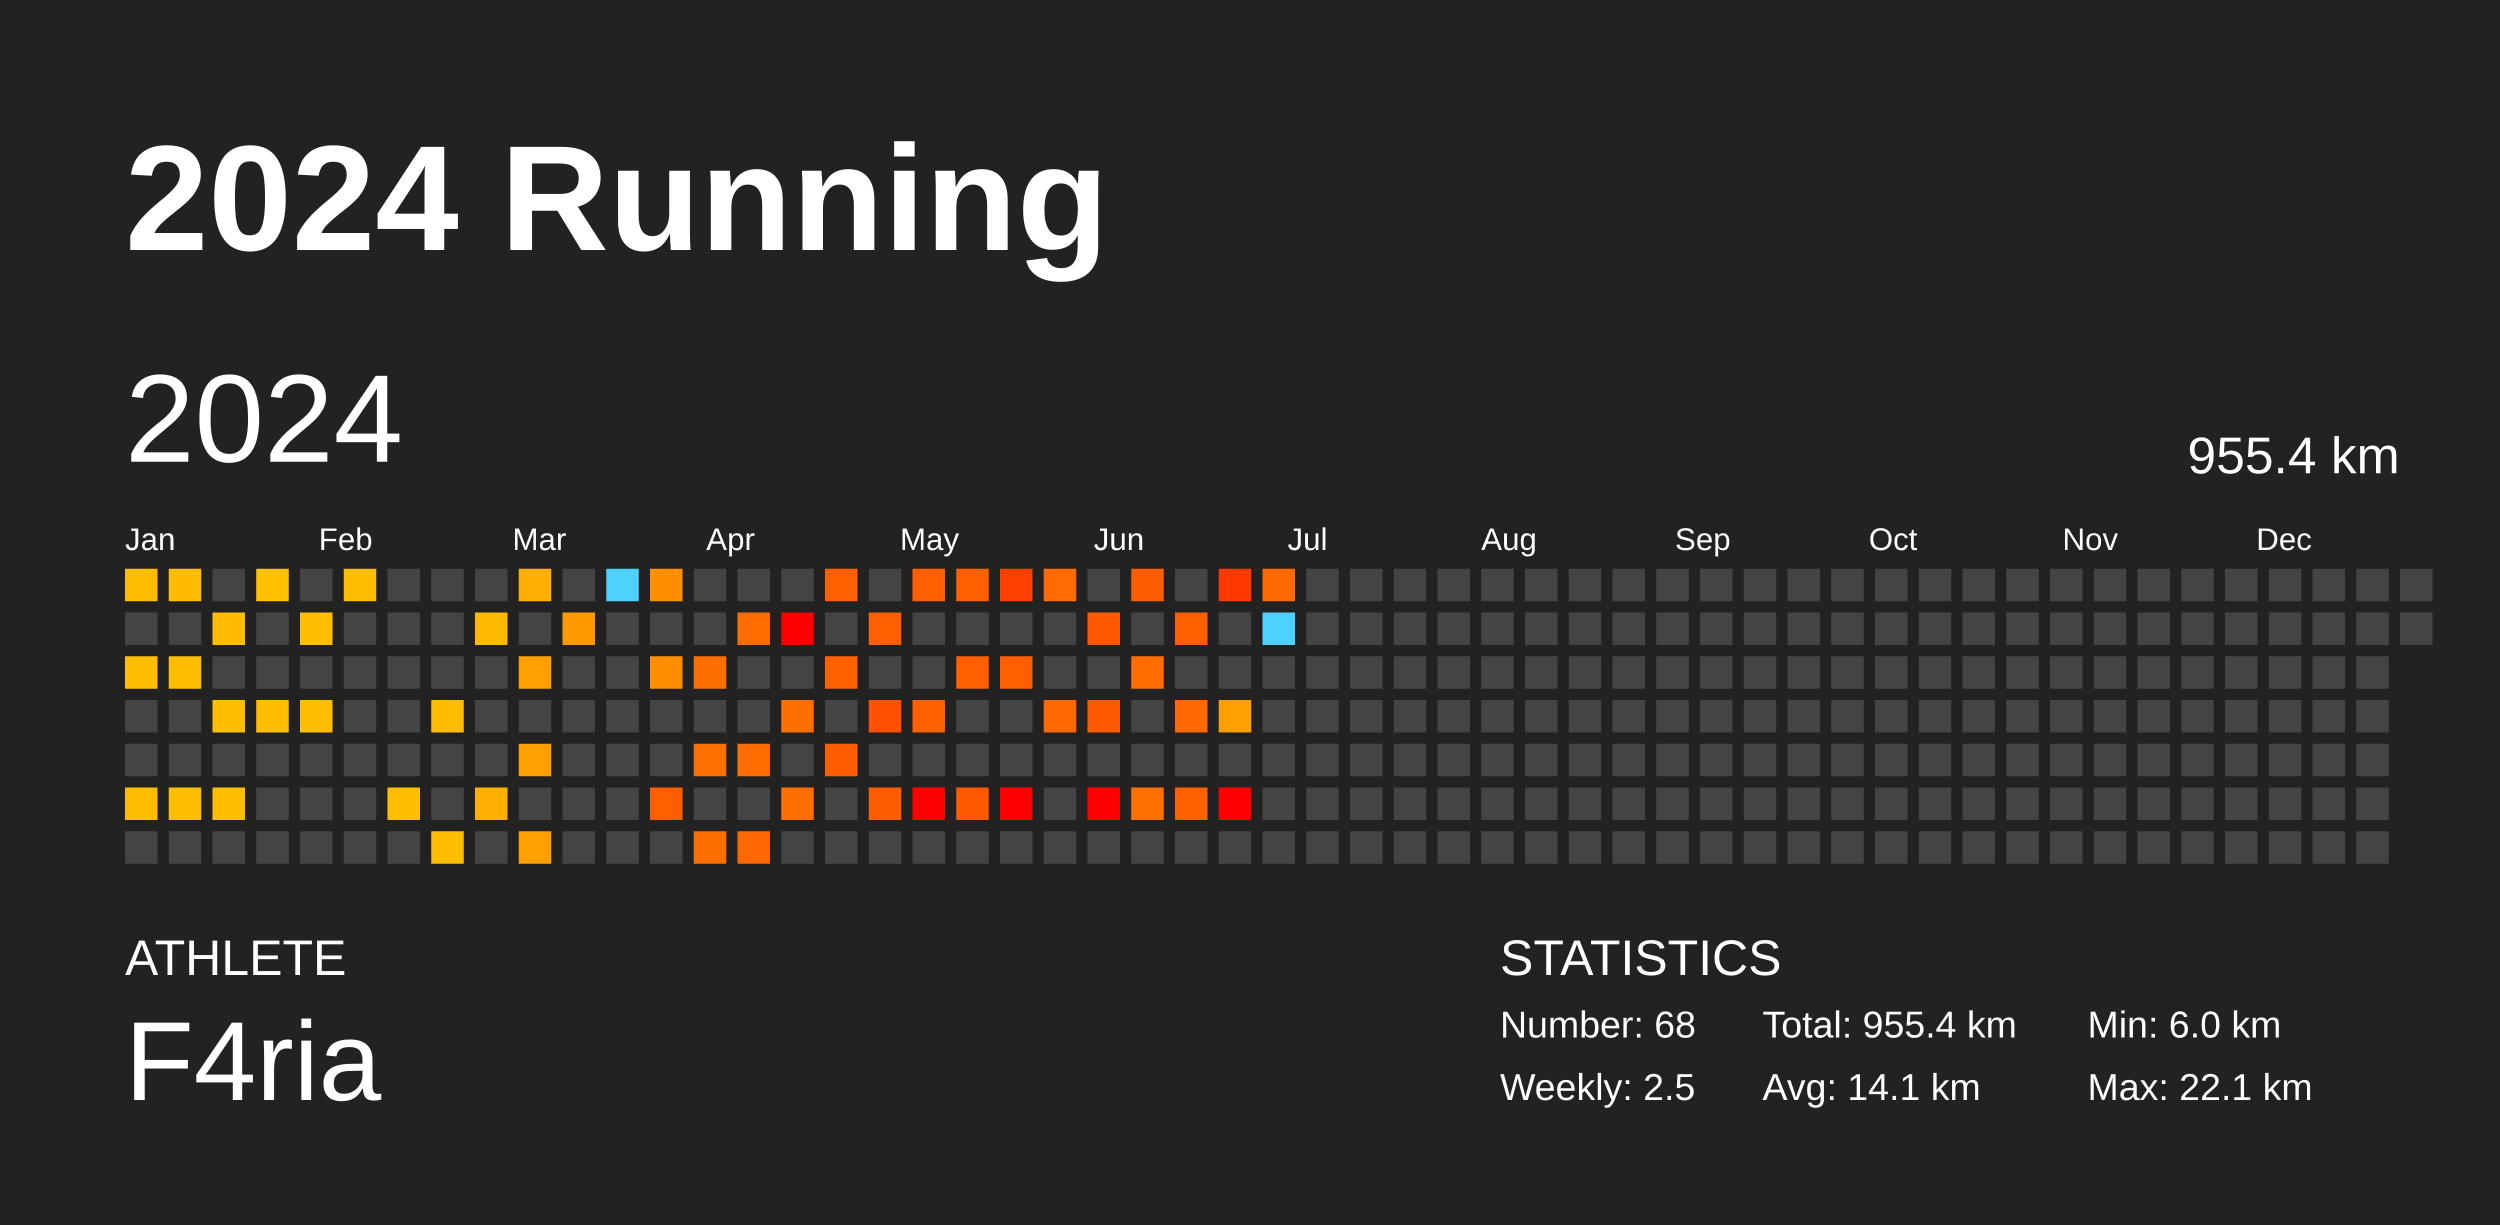
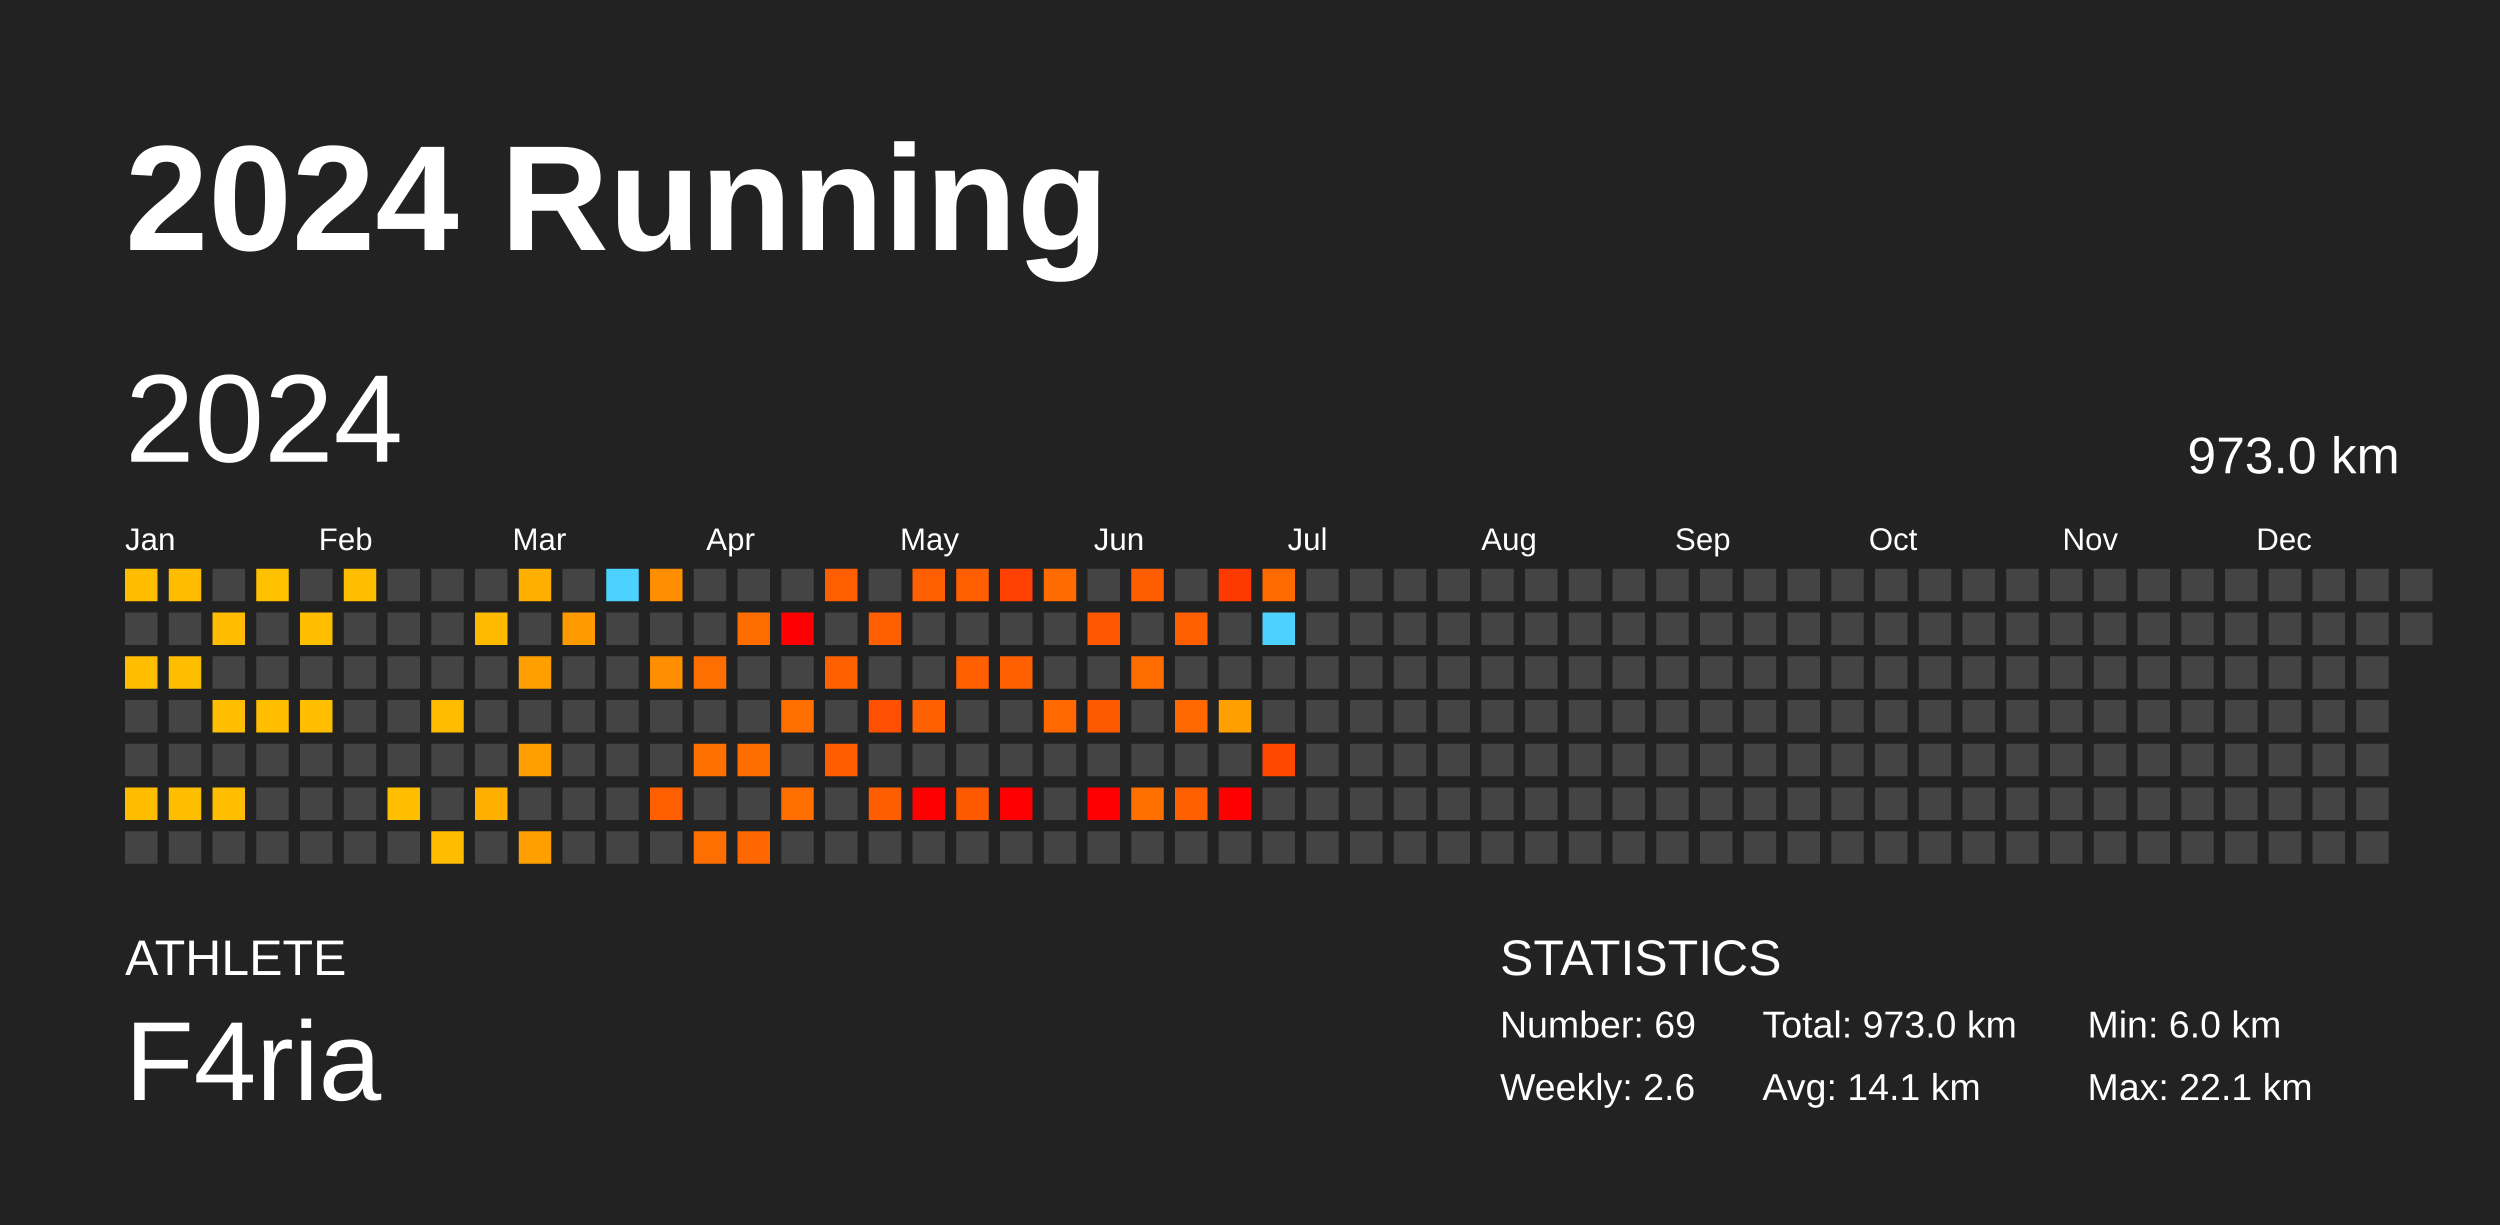
<svg xmlns="http://www.w3.org/2000/svg" baseProfile="full" height="98mm" version="1.1" viewBox="0,0,200,98" width="200mm">
  <defs />
  <rect fill="#222222" height="98" width="200" x="0" y="0" />
  <text fill="#FFFFFF" style="font-size:12px; font-family:Arial; font-weight:bold;" x="10" y="20">2024 Running</text>
  <text fill="#FFFFFF" style="font-size:4px; font-family:Arial" x="10" y="78">ATHLETE</text>
  <text fill="#FFFFFF" style="font-size:9px; font-family:Arial" x="10" y="88">F4ria</text>
  <text fill="#FFFFFF" style="font-size:4px; font-family:Arial" x="120" y="78">STATISTICS</text>
-   <text fill="#FFFFFF" style="font-size:3px; font-family:Arial" x="120" y="83">Number: 68</text>
-   <text fill="#FFFFFF" style="font-size:3px; font-family:Arial" x="120" y="88">Weekly: 2.5</text>
-   <text fill="#FFFFFF" style="font-size:3px; font-family:Arial" x="141" y="83">Total: 955.4 km</text>
+   <text fill="#FFFFFF" style="font-size:3px; font-family:Arial" x="120" y="83">Number: 69</text>
+   <text fill="#FFFFFF" style="font-size:3px; font-family:Arial" x="120" y="88">Weekly: 2.6</text>
+   <text fill="#FFFFFF" style="font-size:3px; font-family:Arial" x="141" y="83">Total: 973.0 km</text>
  <text fill="#FFFFFF" style="font-size:3px; font-family:Arial" x="141" y="88">Avg: 14.1 km</text>
  <text fill="#FFFFFF" style="font-size:3px; font-family:Arial" x="167" y="83">Min: 6.0 km</text>
  <text fill="#FFFFFF" style="font-size:3px; font-family:Arial" x="167" y="88">Max: 22.1 km</text>
  <text dominant-baseline="hanging" fill="#FFFFFF" style="font-size:10.0px; font-family:Arial;" x="10" y="30">2024</text>
-   <text dominant-baseline="hanging" fill="#FFFFFF" style="font-size:4.125px; font-family:Arial;" x="175" y="35">955.4 km</text>
+   <text dominant-baseline="hanging" fill="#FFFFFF" style="font-size:4.125px; font-family:Arial;" x="175" y="35">973.0 km</text>
  <text fill="#FFFFFF" style="font-size:2.5px; font-family:Arial" x="10.0" y="44">Jan</text>
  <text fill="#FFFFFF" style="font-size:2.5px; font-family:Arial" x="25.5" y="44">Feb</text>
  <text fill="#FFFFFF" style="font-size:2.5px; font-family:Arial" x="41.0" y="44">Mar</text>
  <text fill="#FFFFFF" style="font-size:2.5px; font-family:Arial" x="56.5" y="44">Apr</text>
  <text fill="#FFFFFF" style="font-size:2.5px; font-family:Arial" x="72.0" y="44">May</text>
  <text fill="#FFFFFF" style="font-size:2.5px; font-family:Arial" x="87.5" y="44">Jun</text>
  <text fill="#FFFFFF" style="font-size:2.5px; font-family:Arial" x="103.0" y="44">Jul</text>
  <text fill="#FFFFFF" style="font-size:2.5px; font-family:Arial" x="118.5" y="44">Aug</text>
  <text fill="#FFFFFF" style="font-size:2.5px; font-family:Arial" x="134.0" y="44">Sep</text>
  <text fill="#FFFFFF" style="font-size:2.5px; font-family:Arial" x="149.5" y="44">Oct</text>
  <text fill="#FFFFFF" style="font-size:2.5px; font-family:Arial" x="165.0" y="44">Nov</text>
  <text fill="#FFFFFF" style="font-size:2.5px; font-family:Arial" x="180.5" y="44">Dec</text>
  <rect fill="#ffbd00" height="2.6" width="2.6" x="10.0" y="45.5" />
  <rect fill="#444444" height="2.6" width="2.6" x="10.0" y="49.0" />
  <rect fill="#ffbe00" height="2.6" width="2.6" x="10.0" y="52.5" />
  <rect fill="#444444" height="2.6" width="2.6" x="10.0" y="56.0" />
  <rect fill="#444444" height="2.6" width="2.6" x="10.0" y="59.5" />
  <rect fill="#ffbd00" height="2.6" width="2.6" x="10.0" y="63.0" />
  <rect fill="#444444" height="2.6" width="2.6" x="10.0" y="66.5" />
  <rect fill="#ffbc00" height="2.6" width="2.6" x="13.5" y="45.5" />
  <rect fill="#444444" height="2.6" width="2.6" x="13.5" y="49.0" />
  <rect fill="#ffbe00" height="2.6" width="2.6" x="13.5" y="52.5" />
  <rect fill="#444444" height="2.6" width="2.6" x="13.5" y="56.0" />
  <rect fill="#444444" height="2.6" width="2.6" x="13.5" y="59.5" />
  <rect fill="#ffbf00" height="2.6" width="2.6" x="13.5" y="63.0" />
  <rect fill="#444444" height="2.6" width="2.6" x="13.5" y="66.5" />
  <rect fill="#444444" height="2.6" width="2.6" x="17.0" y="45.5" />
  <rect fill="#ffbc00" height="2.6" width="2.6" x="17.0" y="49.0" />
  <rect fill="#444444" height="2.6" width="2.6" x="17.0" y="52.5" />
  <rect fill="#ffbe00" height="2.6" width="2.6" x="17.0" y="56.0" />
  <rect fill="#444444" height="2.6" width="2.6" x="17.0" y="59.5" />
  <rect fill="#ffbf00" height="2.6" width="2.6" x="17.0" y="63.0" />
  <rect fill="#444444" height="2.6" width="2.6" x="17.0" y="66.5" />
  <rect fill="#ffc000" height="2.6" width="2.6" x="20.5" y="45.5" />
  <rect fill="#444444" height="2.6" width="2.6" x="20.5" y="49.0" />
  <rect fill="#444444" height="2.6" width="2.6" x="20.5" y="52.5" />
  <rect fill="#ffbf00" height="2.6" width="2.6" x="20.5" y="56.0" />
  <rect fill="#444444" height="2.6" width="2.6" x="20.5" y="59.5" />
  <rect fill="#444444" height="2.6" width="2.6" x="20.5" y="63.0" />
  <rect fill="#444444" height="2.6" width="2.6" x="20.5" y="66.5" />
  <rect fill="#444444" height="2.6" width="2.6" x="24.0" y="45.5" />
  <rect fill="#ffbf00" height="2.6" width="2.6" x="24.0" y="49.0" />
  <rect fill="#444444" height="2.6" width="2.6" x="24.0" y="52.5" />
  <rect fill="#ffbf00" height="2.6" width="2.6" x="24.0" y="56.0" />
  <rect fill="#444444" height="2.6" width="2.6" x="24.0" y="59.5" />
  <rect fill="#444444" height="2.6" width="2.6" x="24.0" y="63.0" />
  <rect fill="#444444" height="2.6" width="2.6" x="24.0" y="66.5" />
  <rect fill="#ffbf00" height="2.6" width="2.6" x="27.5" y="45.5" />
  <rect fill="#444444" height="2.6" width="2.6" x="27.5" y="49.0" />
  <rect fill="#444444" height="2.6" width="2.6" x="27.5" y="52.5" />
  <rect fill="#444444" height="2.6" width="2.6" x="27.5" y="56.0" />
  <rect fill="#444444" height="2.6" width="2.6" x="27.5" y="59.5" />
  <rect fill="#444444" height="2.6" width="2.6" x="27.5" y="63.0" />
  <rect fill="#444444" height="2.6" width="2.6" x="27.5" y="66.5" />
  <rect fill="#444444" height="2.6" width="2.6" x="31.0" y="45.5" />
  <rect fill="#444444" height="2.6" width="2.6" x="31.0" y="49.0" />
  <rect fill="#444444" height="2.6" width="2.6" x="31.0" y="52.5" />
  <rect fill="#444444" height="2.6" width="2.6" x="31.0" y="56.0" />
  <rect fill="#444444" height="2.6" width="2.6" x="31.0" y="59.5" />
  <rect fill="#ffbf00" height="2.6" width="2.6" x="31.0" y="63.0" />
  <rect fill="#444444" height="2.6" width="2.6" x="31.0" y="66.5" />
  <rect fill="#444444" height="2.6" width="2.6" x="34.5" y="45.5" />
  <rect fill="#444444" height="2.6" width="2.6" x="34.5" y="49.0" />
  <rect fill="#444444" height="2.6" width="2.6" x="34.5" y="52.5" />
  <rect fill="#ffbc00" height="2.6" width="2.6" x="34.5" y="56.0" />
  <rect fill="#444444" height="2.6" width="2.6" x="34.5" y="59.5" />
  <rect fill="#444444" height="2.6" width="2.6" x="34.5" y="63.0" />
  <rect fill="#ffbd00" height="2.6" width="2.6" x="34.5" y="66.5" />
  <rect fill="#444444" height="2.6" width="2.6" x="38.0" y="45.5" />
  <rect fill="#ffba00" height="2.6" width="2.6" x="38.0" y="49.0" />
  <rect fill="#444444" height="2.6" width="2.6" x="38.0" y="52.5" />
  <rect fill="#444444" height="2.6" width="2.6" x="38.0" y="56.0" />
  <rect fill="#444444" height="2.6" width="2.6" x="38.0" y="59.5" />
  <rect fill="#ffaf00" height="2.6" width="2.6" x="38.0" y="63.0" />
  <rect fill="#444444" height="2.6" width="2.6" x="38.0" y="66.5" />
  <rect fill="#ffaf00" height="2.6" width="2.6" x="41.5" y="45.5" />
  <rect fill="#444444" height="2.6" width="2.6" x="41.5" y="49.0" />
  <rect fill="#ffa000" height="2.6" width="2.6" x="41.5" y="52.5" />
  <rect fill="#444444" height="2.6" width="2.6" x="41.5" y="56.0" />
  <rect fill="#ff9f00" height="2.6" width="2.6" x="41.5" y="59.5" />
  <rect fill="#444444" height="2.6" width="2.6" x="41.5" y="63.0" />
  <rect fill="#ffa000" height="2.6" width="2.6" x="41.5" y="66.5" />
  <rect fill="#444444" height="2.6" width="2.6" x="45.0" y="45.5" />
  <rect fill="#ff9b00" height="2.6" width="2.6" x="45.0" y="49.0" />
  <rect fill="#444444" height="2.6" width="2.6" x="45.0" y="52.5" />
  <rect fill="#444444" height="2.6" width="2.6" x="45.0" y="56.0" />
  <rect fill="#444444" height="2.6" width="2.6" x="45.0" y="59.5" />
  <rect fill="#444444" height="2.6" width="2.6" x="45.0" y="63.0" />
  <rect fill="#444444" height="2.6" width="2.6" x="45.0" y="66.5" />
  <rect fill="#4dd2ff" height="2.6" width="2.6" x="48.5" y="45.5" />
  <rect fill="#444444" height="2.6" width="2.6" x="48.5" y="49.0" />
  <rect fill="#444444" height="2.6" width="2.6" x="48.5" y="52.5" />
  <rect fill="#444444" height="2.6" width="2.6" x="48.5" y="56.0" />
  <rect fill="#444444" height="2.6" width="2.6" x="48.5" y="59.5" />
  <rect fill="#444444" height="2.6" width="2.6" x="48.5" y="63.0" />
  <rect fill="#444444" height="2.6" width="2.6" x="48.5" y="66.5" />
  <rect fill="#ff8e00" height="2.6" width="2.6" x="52.0" y="45.5" />
  <rect fill="#444444" height="2.6" width="2.6" x="52.0" y="49.0" />
  <rect fill="#ff8f00" height="2.6" width="2.6" x="52.0" y="52.5" />
  <rect fill="#444444" height="2.6" width="2.6" x="52.0" y="56.0" />
  <rect fill="#444444" height="2.6" width="2.6" x="52.0" y="59.5" />
  <rect fill="#ff5f00" height="2.6" width="2.6" x="52.0" y="63.0" />
  <rect fill="#444444" height="2.6" width="2.6" x="52.0" y="66.5" />
  <rect fill="#444444" height="2.6" width="2.6" x="55.5" y="45.5" />
  <rect fill="#444444" height="2.6" width="2.6" x="55.5" y="49.0" />
  <rect fill="#ff6e00" height="2.6" width="2.6" x="55.5" y="52.5" />
  <rect fill="#444444" height="2.6" width="2.6" x="55.5" y="56.0" />
  <rect fill="#ff7000" height="2.6" width="2.6" x="55.5" y="59.5" />
  <rect fill="#444444" height="2.6" width="2.6" x="55.5" y="63.0" />
  <rect fill="#ff6e00" height="2.6" width="2.6" x="55.5" y="66.5" />
  <rect fill="#444444" height="2.6" width="2.6" x="59.0" y="45.5" />
  <rect fill="#ff6d00" height="2.6" width="2.6" x="59.0" y="49.0" />
  <rect fill="#444444" height="2.6" width="2.6" x="59.0" y="52.5" />
  <rect fill="#444444" height="2.6" width="2.6" x="59.0" y="56.0" />
  <rect fill="#ff6d00" height="2.6" width="2.6" x="59.0" y="59.5" />
  <rect fill="#444444" height="2.6" width="2.6" x="59.0" y="63.0" />
  <rect fill="#ff6800" height="2.6" width="2.6" x="59.0" y="66.5" />
  <rect fill="#444444" height="2.6" width="2.6" x="62.5" y="45.5" />
  <rect fill="red" height="2.6" width="2.6" x="62.5" y="49.0" />
  <rect fill="#444444" height="2.6" width="2.6" x="62.5" y="52.5" />
  <rect fill="#ff6f00" height="2.6" width="2.6" x="62.5" y="56.0" />
  <rect fill="#444444" height="2.6" width="2.6" x="62.5" y="59.5" />
  <rect fill="#ff6e00" height="2.6" width="2.6" x="62.5" y="63.0" />
  <rect fill="#444444" height="2.6" width="2.6" x="62.5" y="66.5" />
  <rect fill="#ff5f00" height="2.6" width="2.6" x="66.0" y="45.5" />
  <rect fill="#444444" height="2.6" width="2.6" x="66.0" y="49.0" />
  <rect fill="#ff6000" height="2.6" width="2.6" x="66.0" y="52.5" />
  <rect fill="#444444" height="2.6" width="2.6" x="66.0" y="56.0" />
  <rect fill="#ff5d00" height="2.6" width="2.6" x="66.0" y="59.5" />
  <rect fill="#444444" height="2.6" width="2.6" x="66.0" y="63.0" />
  <rect fill="#444444" height="2.6" width="2.6" x="66.0" y="66.5" />
  <rect fill="#444444" height="2.6" width="2.6" x="69.5" y="45.5" />
  <rect fill="#ff5f00" height="2.6" width="2.6" x="69.5" y="49.0" />
  <rect fill="#444444" height="2.6" width="2.6" x="69.5" y="52.5" />
  <rect fill="#ff4f00" height="2.6" width="2.6" x="69.5" y="56.0" />
  <rect fill="#444444" height="2.6" width="2.6" x="69.5" y="59.5" />
  <rect fill="#ff5e00" height="2.6" width="2.6" x="69.5" y="63.0" />
  <rect fill="#444444" height="2.6" width="2.6" x="69.5" y="66.5" />
  <rect fill="#ff5f00" height="2.6" width="2.6" x="73.0" y="45.5" />
  <rect fill="#444444" height="2.6" width="2.6" x="73.0" y="49.0" />
  <rect fill="#444444" height="2.6" width="2.6" x="73.0" y="52.5" />
  <rect fill="#ff6000" height="2.6" width="2.6" x="73.0" y="56.0" />
  <rect fill="#444444" height="2.6" width="2.6" x="73.0" y="59.5" />
  <rect fill="red" height="2.6" width="2.6" x="73.0" y="63.0" />
  <rect fill="#444444" height="2.6" width="2.6" x="73.0" y="66.5" />
  <rect fill="#ff5f00" height="2.6" width="2.6" x="76.5" y="45.5" />
  <rect fill="#444444" height="2.6" width="2.6" x="76.5" y="49.0" />
  <rect fill="#ff5f00" height="2.6" width="2.6" x="76.5" y="52.5" />
  <rect fill="#444444" height="2.6" width="2.6" x="76.5" y="56.0" />
  <rect fill="#444444" height="2.6" width="2.6" x="76.5" y="59.5" />
  <rect fill="#ff5900" height="2.6" width="2.6" x="76.5" y="63.0" />
  <rect fill="#444444" height="2.6" width="2.6" x="76.5" y="66.5" />
  <rect fill="#ff4000" height="2.6" width="2.6" x="80.0" y="45.5" />
  <rect fill="#444444" height="2.6" width="2.6" x="80.0" y="49.0" />
  <rect fill="#ff5f00" height="2.6" width="2.6" x="80.0" y="52.5" />
  <rect fill="#444444" height="2.6" width="2.6" x="80.0" y="56.0" />
  <rect fill="#444444" height="2.6" width="2.6" x="80.0" y="59.5" />
  <rect fill="red" height="2.6" width="2.6" x="80.0" y="63.0" />
  <rect fill="#444444" height="2.6" width="2.6" x="80.0" y="66.5" />
  <rect fill="#ff6b00" height="2.6" width="2.6" x="83.5" y="45.5" />
  <rect fill="#444444" height="2.6" width="2.6" x="83.5" y="49.0" />
  <rect fill="#444444" height="2.6" width="2.6" x="83.5" y="52.5" />
  <rect fill="#ff6900" height="2.6" width="2.6" x="83.5" y="56.0" />
  <rect fill="#444444" height="2.6" width="2.6" x="83.5" y="59.5" />
  <rect fill="#444444" height="2.6" width="2.6" x="83.5" y="63.0" />
  <rect fill="#444444" height="2.6" width="2.6" x="83.5" y="66.5" />
  <rect fill="#444444" height="2.6" width="2.6" x="87.0" y="45.5" />
  <rect fill="#ff5800" height="2.6" width="2.6" x="87.0" y="49.0" />
  <rect fill="#444444" height="2.6" width="2.6" x="87.0" y="52.5" />
  <rect fill="#ff5900" height="2.6" width="2.6" x="87.0" y="56.0" />
  <rect fill="#444444" height="2.6" width="2.6" x="87.0" y="59.5" />
  <rect fill="red" height="2.6" width="2.6" x="87.0" y="63.0" />
  <rect fill="#444444" height="2.6" width="2.6" x="87.0" y="66.5" />
  <rect fill="#ff5e00" height="2.6" width="2.6" x="90.5" y="45.5" />
  <rect fill="#444444" height="2.6" width="2.6" x="90.5" y="49.0" />
  <rect fill="#ff6d00" height="2.6" width="2.6" x="90.5" y="52.5" />
  <rect fill="#444444" height="2.6" width="2.6" x="90.5" y="56.0" />
  <rect fill="#444444" height="2.6" width="2.6" x="90.5" y="59.5" />
  <rect fill="#ff7000" height="2.6" width="2.6" x="90.5" y="63.0" />
  <rect fill="#444444" height="2.6" width="2.6" x="90.5" y="66.5" />
  <rect fill="#444444" height="2.6" width="2.6" x="94.0" y="45.5" />
  <rect fill="#ff5f00" height="2.6" width="2.6" x="94.0" y="49.0" />
  <rect fill="#444444" height="2.6" width="2.6" x="94.0" y="52.5" />
  <rect fill="#ff6900" height="2.6" width="2.6" x="94.0" y="56.0" />
  <rect fill="#444444" height="2.6" width="2.6" x="94.0" y="59.5" />
  <rect fill="#ff6000" height="2.6" width="2.6" x="94.0" y="63.0" />
  <rect fill="#444444" height="2.6" width="2.6" x="94.0" y="66.5" />
  <rect fill="#ff3a00" height="2.6" width="2.6" x="97.5" y="45.5" />
  <rect fill="#444444" height="2.6" width="2.6" x="97.5" y="49.0" />
  <rect fill="#444444" height="2.6" width="2.6" x="97.5" y="52.5" />
  <rect fill="#ffa000" height="2.6" width="2.6" x="97.5" y="56.0" />
  <rect fill="#444444" height="2.6" width="2.6" x="97.5" y="59.5" />
  <rect fill="red" height="2.6" width="2.6" x="97.5" y="63.0" />
  <rect fill="#444444" height="2.6" width="2.6" x="97.5" y="66.5" />
  <rect fill="#ff6a00" height="2.6" width="2.6" x="101.0" y="45.5" />
  <rect fill="#4dd2ff" height="2.6" width="2.6" x="101.0" y="49.0" />
  <rect fill="#444444" height="2.6" width="2.6" x="101.0" y="52.5" />
  <rect fill="#444444" height="2.6" width="2.6" x="101.0" y="56.0" />
-   <rect fill="#444444" height="2.6" width="2.6" x="101.0" y="59.5" />
+   <rect fill="#ff4800" height="2.6" width="2.6" x="101.0" y="59.5" />
  <rect fill="#444444" height="2.6" width="2.6" x="101.0" y="63.0" />
  <rect fill="#444444" height="2.6" width="2.6" x="101.0" y="66.5" />
  <rect fill="#444444" height="2.6" width="2.6" x="104.5" y="45.5" />
  <rect fill="#444444" height="2.6" width="2.6" x="104.5" y="49.0" />
  <rect fill="#444444" height="2.6" width="2.6" x="104.5" y="52.5" />
  <rect fill="#444444" height="2.6" width="2.6" x="104.5" y="56.0" />
  <rect fill="#444444" height="2.6" width="2.6" x="104.5" y="59.5" />
  <rect fill="#444444" height="2.6" width="2.6" x="104.5" y="63.0" />
  <rect fill="#444444" height="2.6" width="2.6" x="104.5" y="66.5" />
  <rect fill="#444444" height="2.6" width="2.6" x="108.0" y="45.5" />
  <rect fill="#444444" height="2.6" width="2.6" x="108.0" y="49.0" />
  <rect fill="#444444" height="2.6" width="2.6" x="108.0" y="52.5" />
  <rect fill="#444444" height="2.6" width="2.6" x="108.0" y="56.0" />
  <rect fill="#444444" height="2.6" width="2.6" x="108.0" y="59.5" />
  <rect fill="#444444" height="2.6" width="2.6" x="108.0" y="63.0" />
  <rect fill="#444444" height="2.6" width="2.6" x="108.0" y="66.5" />
  <rect fill="#444444" height="2.6" width="2.6" x="111.5" y="45.5" />
  <rect fill="#444444" height="2.6" width="2.6" x="111.5" y="49.0" />
  <rect fill="#444444" height="2.6" width="2.6" x="111.5" y="52.5" />
  <rect fill="#444444" height="2.6" width="2.6" x="111.5" y="56.0" />
  <rect fill="#444444" height="2.6" width="2.6" x="111.5" y="59.5" />
  <rect fill="#444444" height="2.6" width="2.6" x="111.5" y="63.0" />
  <rect fill="#444444" height="2.6" width="2.6" x="111.5" y="66.5" />
  <rect fill="#444444" height="2.6" width="2.6" x="115.0" y="45.5" />
  <rect fill="#444444" height="2.6" width="2.6" x="115.0" y="49.0" />
  <rect fill="#444444" height="2.6" width="2.6" x="115.0" y="52.5" />
  <rect fill="#444444" height="2.6" width="2.6" x="115.0" y="56.0" />
  <rect fill="#444444" height="2.6" width="2.6" x="115.0" y="59.5" />
  <rect fill="#444444" height="2.6" width="2.6" x="115.0" y="63.0" />
  <rect fill="#444444" height="2.6" width="2.6" x="115.0" y="66.5" />
  <rect fill="#444444" height="2.6" width="2.6" x="118.5" y="45.5" />
  <rect fill="#444444" height="2.6" width="2.6" x="118.5" y="49.0" />
  <rect fill="#444444" height="2.6" width="2.6" x="118.5" y="52.5" />
  <rect fill="#444444" height="2.6" width="2.6" x="118.5" y="56.0" />
  <rect fill="#444444" height="2.6" width="2.6" x="118.5" y="59.5" />
  <rect fill="#444444" height="2.6" width="2.6" x="118.5" y="63.0" />
  <rect fill="#444444" height="2.6" width="2.6" x="118.5" y="66.5" />
  <rect fill="#444444" height="2.6" width="2.6" x="122.0" y="45.5" />
  <rect fill="#444444" height="2.6" width="2.6" x="122.0" y="49.0" />
  <rect fill="#444444" height="2.6" width="2.6" x="122.0" y="52.5" />
  <rect fill="#444444" height="2.6" width="2.6" x="122.0" y="56.0" />
  <rect fill="#444444" height="2.6" width="2.6" x="122.0" y="59.5" />
  <rect fill="#444444" height="2.6" width="2.6" x="122.0" y="63.0" />
  <rect fill="#444444" height="2.6" width="2.6" x="122.0" y="66.5" />
  <rect fill="#444444" height="2.6" width="2.6" x="125.5" y="45.5" />
  <rect fill="#444444" height="2.6" width="2.6" x="125.5" y="49.0" />
  <rect fill="#444444" height="2.6" width="2.6" x="125.5" y="52.5" />
  <rect fill="#444444" height="2.6" width="2.6" x="125.5" y="56.0" />
  <rect fill="#444444" height="2.6" width="2.6" x="125.5" y="59.5" />
  <rect fill="#444444" height="2.6" width="2.6" x="125.5" y="63.0" />
  <rect fill="#444444" height="2.6" width="2.6" x="125.5" y="66.5" />
  <rect fill="#444444" height="2.6" width="2.6" x="129.0" y="45.5" />
  <rect fill="#444444" height="2.6" width="2.6" x="129.0" y="49.0" />
  <rect fill="#444444" height="2.6" width="2.6" x="129.0" y="52.5" />
  <rect fill="#444444" height="2.6" width="2.6" x="129.0" y="56.0" />
  <rect fill="#444444" height="2.6" width="2.6" x="129.0" y="59.5" />
  <rect fill="#444444" height="2.6" width="2.6" x="129.0" y="63.0" />
  <rect fill="#444444" height="2.6" width="2.6" x="129.0" y="66.5" />
  <rect fill="#444444" height="2.6" width="2.6" x="132.5" y="45.5" />
  <rect fill="#444444" height="2.6" width="2.6" x="132.5" y="49.0" />
  <rect fill="#444444" height="2.6" width="2.6" x="132.5" y="52.5" />
  <rect fill="#444444" height="2.6" width="2.6" x="132.5" y="56.0" />
  <rect fill="#444444" height="2.6" width="2.6" x="132.5" y="59.5" />
  <rect fill="#444444" height="2.6" width="2.6" x="132.5" y="63.0" />
  <rect fill="#444444" height="2.6" width="2.6" x="132.5" y="66.5" />
  <rect fill="#444444" height="2.6" width="2.6" x="136.0" y="45.5" />
  <rect fill="#444444" height="2.6" width="2.6" x="136.0" y="49.0" />
  <rect fill="#444444" height="2.6" width="2.6" x="136.0" y="52.5" />
  <rect fill="#444444" height="2.6" width="2.6" x="136.0" y="56.0" />
  <rect fill="#444444" height="2.6" width="2.6" x="136.0" y="59.5" />
  <rect fill="#444444" height="2.6" width="2.6" x="136.0" y="63.0" />
  <rect fill="#444444" height="2.6" width="2.6" x="136.0" y="66.5" />
  <rect fill="#444444" height="2.6" width="2.6" x="139.5" y="45.5" />
  <rect fill="#444444" height="2.6" width="2.6" x="139.5" y="49.0" />
  <rect fill="#444444" height="2.6" width="2.6" x="139.5" y="52.5" />
  <rect fill="#444444" height="2.6" width="2.6" x="139.5" y="56.0" />
  <rect fill="#444444" height="2.6" width="2.6" x="139.5" y="59.5" />
  <rect fill="#444444" height="2.6" width="2.6" x="139.5" y="63.0" />
  <rect fill="#444444" height="2.6" width="2.6" x="139.5" y="66.5" />
  <rect fill="#444444" height="2.6" width="2.6" x="143.0" y="45.5" />
  <rect fill="#444444" height="2.6" width="2.6" x="143.0" y="49.0" />
  <rect fill="#444444" height="2.6" width="2.6" x="143.0" y="52.5" />
  <rect fill="#444444" height="2.6" width="2.6" x="143.0" y="56.0" />
  <rect fill="#444444" height="2.6" width="2.6" x="143.0" y="59.5" />
  <rect fill="#444444" height="2.6" width="2.6" x="143.0" y="63.0" />
  <rect fill="#444444" height="2.6" width="2.6" x="143.0" y="66.5" />
  <rect fill="#444444" height="2.6" width="2.6" x="146.5" y="45.5" />
  <rect fill="#444444" height="2.6" width="2.6" x="146.5" y="49.0" />
  <rect fill="#444444" height="2.6" width="2.6" x="146.5" y="52.5" />
  <rect fill="#444444" height="2.6" width="2.6" x="146.5" y="56.0" />
  <rect fill="#444444" height="2.6" width="2.6" x="146.5" y="59.5" />
  <rect fill="#444444" height="2.6" width="2.6" x="146.5" y="63.0" />
  <rect fill="#444444" height="2.6" width="2.6" x="146.5" y="66.5" />
  <rect fill="#444444" height="2.6" width="2.6" x="150.0" y="45.5" />
  <rect fill="#444444" height="2.6" width="2.6" x="150.0" y="49.0" />
  <rect fill="#444444" height="2.6" width="2.6" x="150.0" y="52.5" />
  <rect fill="#444444" height="2.6" width="2.6" x="150.0" y="56.0" />
  <rect fill="#444444" height="2.6" width="2.6" x="150.0" y="59.5" />
  <rect fill="#444444" height="2.6" width="2.6" x="150.0" y="63.0" />
  <rect fill="#444444" height="2.6" width="2.6" x="150.0" y="66.5" />
  <rect fill="#444444" height="2.6" width="2.6" x="153.5" y="45.5" />
  <rect fill="#444444" height="2.6" width="2.6" x="153.5" y="49.0" />
  <rect fill="#444444" height="2.6" width="2.6" x="153.5" y="52.5" />
  <rect fill="#444444" height="2.6" width="2.6" x="153.5" y="56.0" />
  <rect fill="#444444" height="2.6" width="2.6" x="153.5" y="59.5" />
  <rect fill="#444444" height="2.6" width="2.6" x="153.5" y="63.0" />
  <rect fill="#444444" height="2.6" width="2.6" x="153.5" y="66.5" />
  <rect fill="#444444" height="2.6" width="2.6" x="157.0" y="45.5" />
  <rect fill="#444444" height="2.6" width="2.6" x="157.0" y="49.0" />
  <rect fill="#444444" height="2.6" width="2.6" x="157.0" y="52.5" />
  <rect fill="#444444" height="2.6" width="2.6" x="157.0" y="56.0" />
  <rect fill="#444444" height="2.6" width="2.6" x="157.0" y="59.5" />
  <rect fill="#444444" height="2.6" width="2.6" x="157.0" y="63.0" />
  <rect fill="#444444" height="2.6" width="2.6" x="157.0" y="66.5" />
  <rect fill="#444444" height="2.6" width="2.6" x="160.5" y="45.5" />
  <rect fill="#444444" height="2.6" width="2.6" x="160.5" y="49.0" />
  <rect fill="#444444" height="2.6" width="2.6" x="160.5" y="52.5" />
  <rect fill="#444444" height="2.6" width="2.6" x="160.5" y="56.0" />
  <rect fill="#444444" height="2.6" width="2.6" x="160.5" y="59.5" />
  <rect fill="#444444" height="2.6" width="2.6" x="160.5" y="63.0" />
  <rect fill="#444444" height="2.6" width="2.6" x="160.5" y="66.5" />
  <rect fill="#444444" height="2.6" width="2.6" x="164.0" y="45.5" />
  <rect fill="#444444" height="2.6" width="2.6" x="164.0" y="49.0" />
  <rect fill="#444444" height="2.6" width="2.6" x="164.0" y="52.5" />
  <rect fill="#444444" height="2.6" width="2.6" x="164.0" y="56.0" />
  <rect fill="#444444" height="2.6" width="2.6" x="164.0" y="59.5" />
  <rect fill="#444444" height="2.6" width="2.6" x="164.0" y="63.0" />
  <rect fill="#444444" height="2.6" width="2.6" x="164.0" y="66.5" />
  <rect fill="#444444" height="2.6" width="2.6" x="167.5" y="45.5" />
  <rect fill="#444444" height="2.6" width="2.6" x="167.5" y="49.0" />
  <rect fill="#444444" height="2.6" width="2.6" x="167.5" y="52.5" />
  <rect fill="#444444" height="2.6" width="2.6" x="167.5" y="56.0" />
  <rect fill="#444444" height="2.6" width="2.6" x="167.5" y="59.5" />
  <rect fill="#444444" height="2.6" width="2.6" x="167.5" y="63.0" />
  <rect fill="#444444" height="2.6" width="2.6" x="167.5" y="66.5" />
  <rect fill="#444444" height="2.6" width="2.6" x="171.0" y="45.5" />
  <rect fill="#444444" height="2.6" width="2.6" x="171.0" y="49.0" />
  <rect fill="#444444" height="2.6" width="2.6" x="171.0" y="52.5" />
  <rect fill="#444444" height="2.6" width="2.6" x="171.0" y="56.0" />
  <rect fill="#444444" height="2.6" width="2.6" x="171.0" y="59.5" />
  <rect fill="#444444" height="2.6" width="2.6" x="171.0" y="63.0" />
  <rect fill="#444444" height="2.6" width="2.6" x="171.0" y="66.5" />
  <rect fill="#444444" height="2.6" width="2.6" x="174.5" y="45.5" />
  <rect fill="#444444" height="2.6" width="2.6" x="174.5" y="49.0" />
  <rect fill="#444444" height="2.6" width="2.6" x="174.5" y="52.5" />
  <rect fill="#444444" height="2.6" width="2.6" x="174.5" y="56.0" />
  <rect fill="#444444" height="2.6" width="2.6" x="174.5" y="59.5" />
  <rect fill="#444444" height="2.6" width="2.6" x="174.5" y="63.0" />
  <rect fill="#444444" height="2.6" width="2.6" x="174.5" y="66.5" />
  <rect fill="#444444" height="2.6" width="2.6" x="178.0" y="45.5" />
  <rect fill="#444444" height="2.6" width="2.6" x="178.0" y="49.0" />
  <rect fill="#444444" height="2.6" width="2.6" x="178.0" y="52.5" />
  <rect fill="#444444" height="2.6" width="2.6" x="178.0" y="56.0" />
  <rect fill="#444444" height="2.6" width="2.6" x="178.0" y="59.5" />
  <rect fill="#444444" height="2.6" width="2.6" x="178.0" y="63.0" />
  <rect fill="#444444" height="2.6" width="2.6" x="178.0" y="66.5" />
  <rect fill="#444444" height="2.6" width="2.6" x="181.5" y="45.5" />
  <rect fill="#444444" height="2.6" width="2.6" x="181.5" y="49.0" />
  <rect fill="#444444" height="2.6" width="2.6" x="181.5" y="52.5" />
  <rect fill="#444444" height="2.6" width="2.6" x="181.5" y="56.0" />
  <rect fill="#444444" height="2.6" width="2.6" x="181.5" y="59.5" />
  <rect fill="#444444" height="2.6" width="2.6" x="181.5" y="63.0" />
  <rect fill="#444444" height="2.6" width="2.6" x="181.5" y="66.5" />
  <rect fill="#444444" height="2.6" width="2.6" x="185.0" y="45.5" />
  <rect fill="#444444" height="2.6" width="2.6" x="185.0" y="49.0" />
  <rect fill="#444444" height="2.6" width="2.6" x="185.0" y="52.5" />
  <rect fill="#444444" height="2.6" width="2.6" x="185.0" y="56.0" />
  <rect fill="#444444" height="2.6" width="2.6" x="185.0" y="59.5" />
  <rect fill="#444444" height="2.6" width="2.6" x="185.0" y="63.0" />
  <rect fill="#444444" height="2.6" width="2.6" x="185.0" y="66.5" />
  <rect fill="#444444" height="2.6" width="2.6" x="188.5" y="45.5" />
  <rect fill="#444444" height="2.6" width="2.6" x="188.5" y="49.0" />
  <rect fill="#444444" height="2.6" width="2.6" x="188.5" y="52.5" />
  <rect fill="#444444" height="2.6" width="2.6" x="188.5" y="56.0" />
  <rect fill="#444444" height="2.6" width="2.6" x="188.5" y="59.5" />
  <rect fill="#444444" height="2.6" width="2.6" x="188.5" y="63.0" />
  <rect fill="#444444" height="2.6" width="2.6" x="188.5" y="66.5" />
  <rect fill="#444444" height="2.6" width="2.6" x="192.0" y="45.5" />
  <rect fill="#444444" height="2.6" width="2.6" x="192.0" y="49.0" />
</svg>
